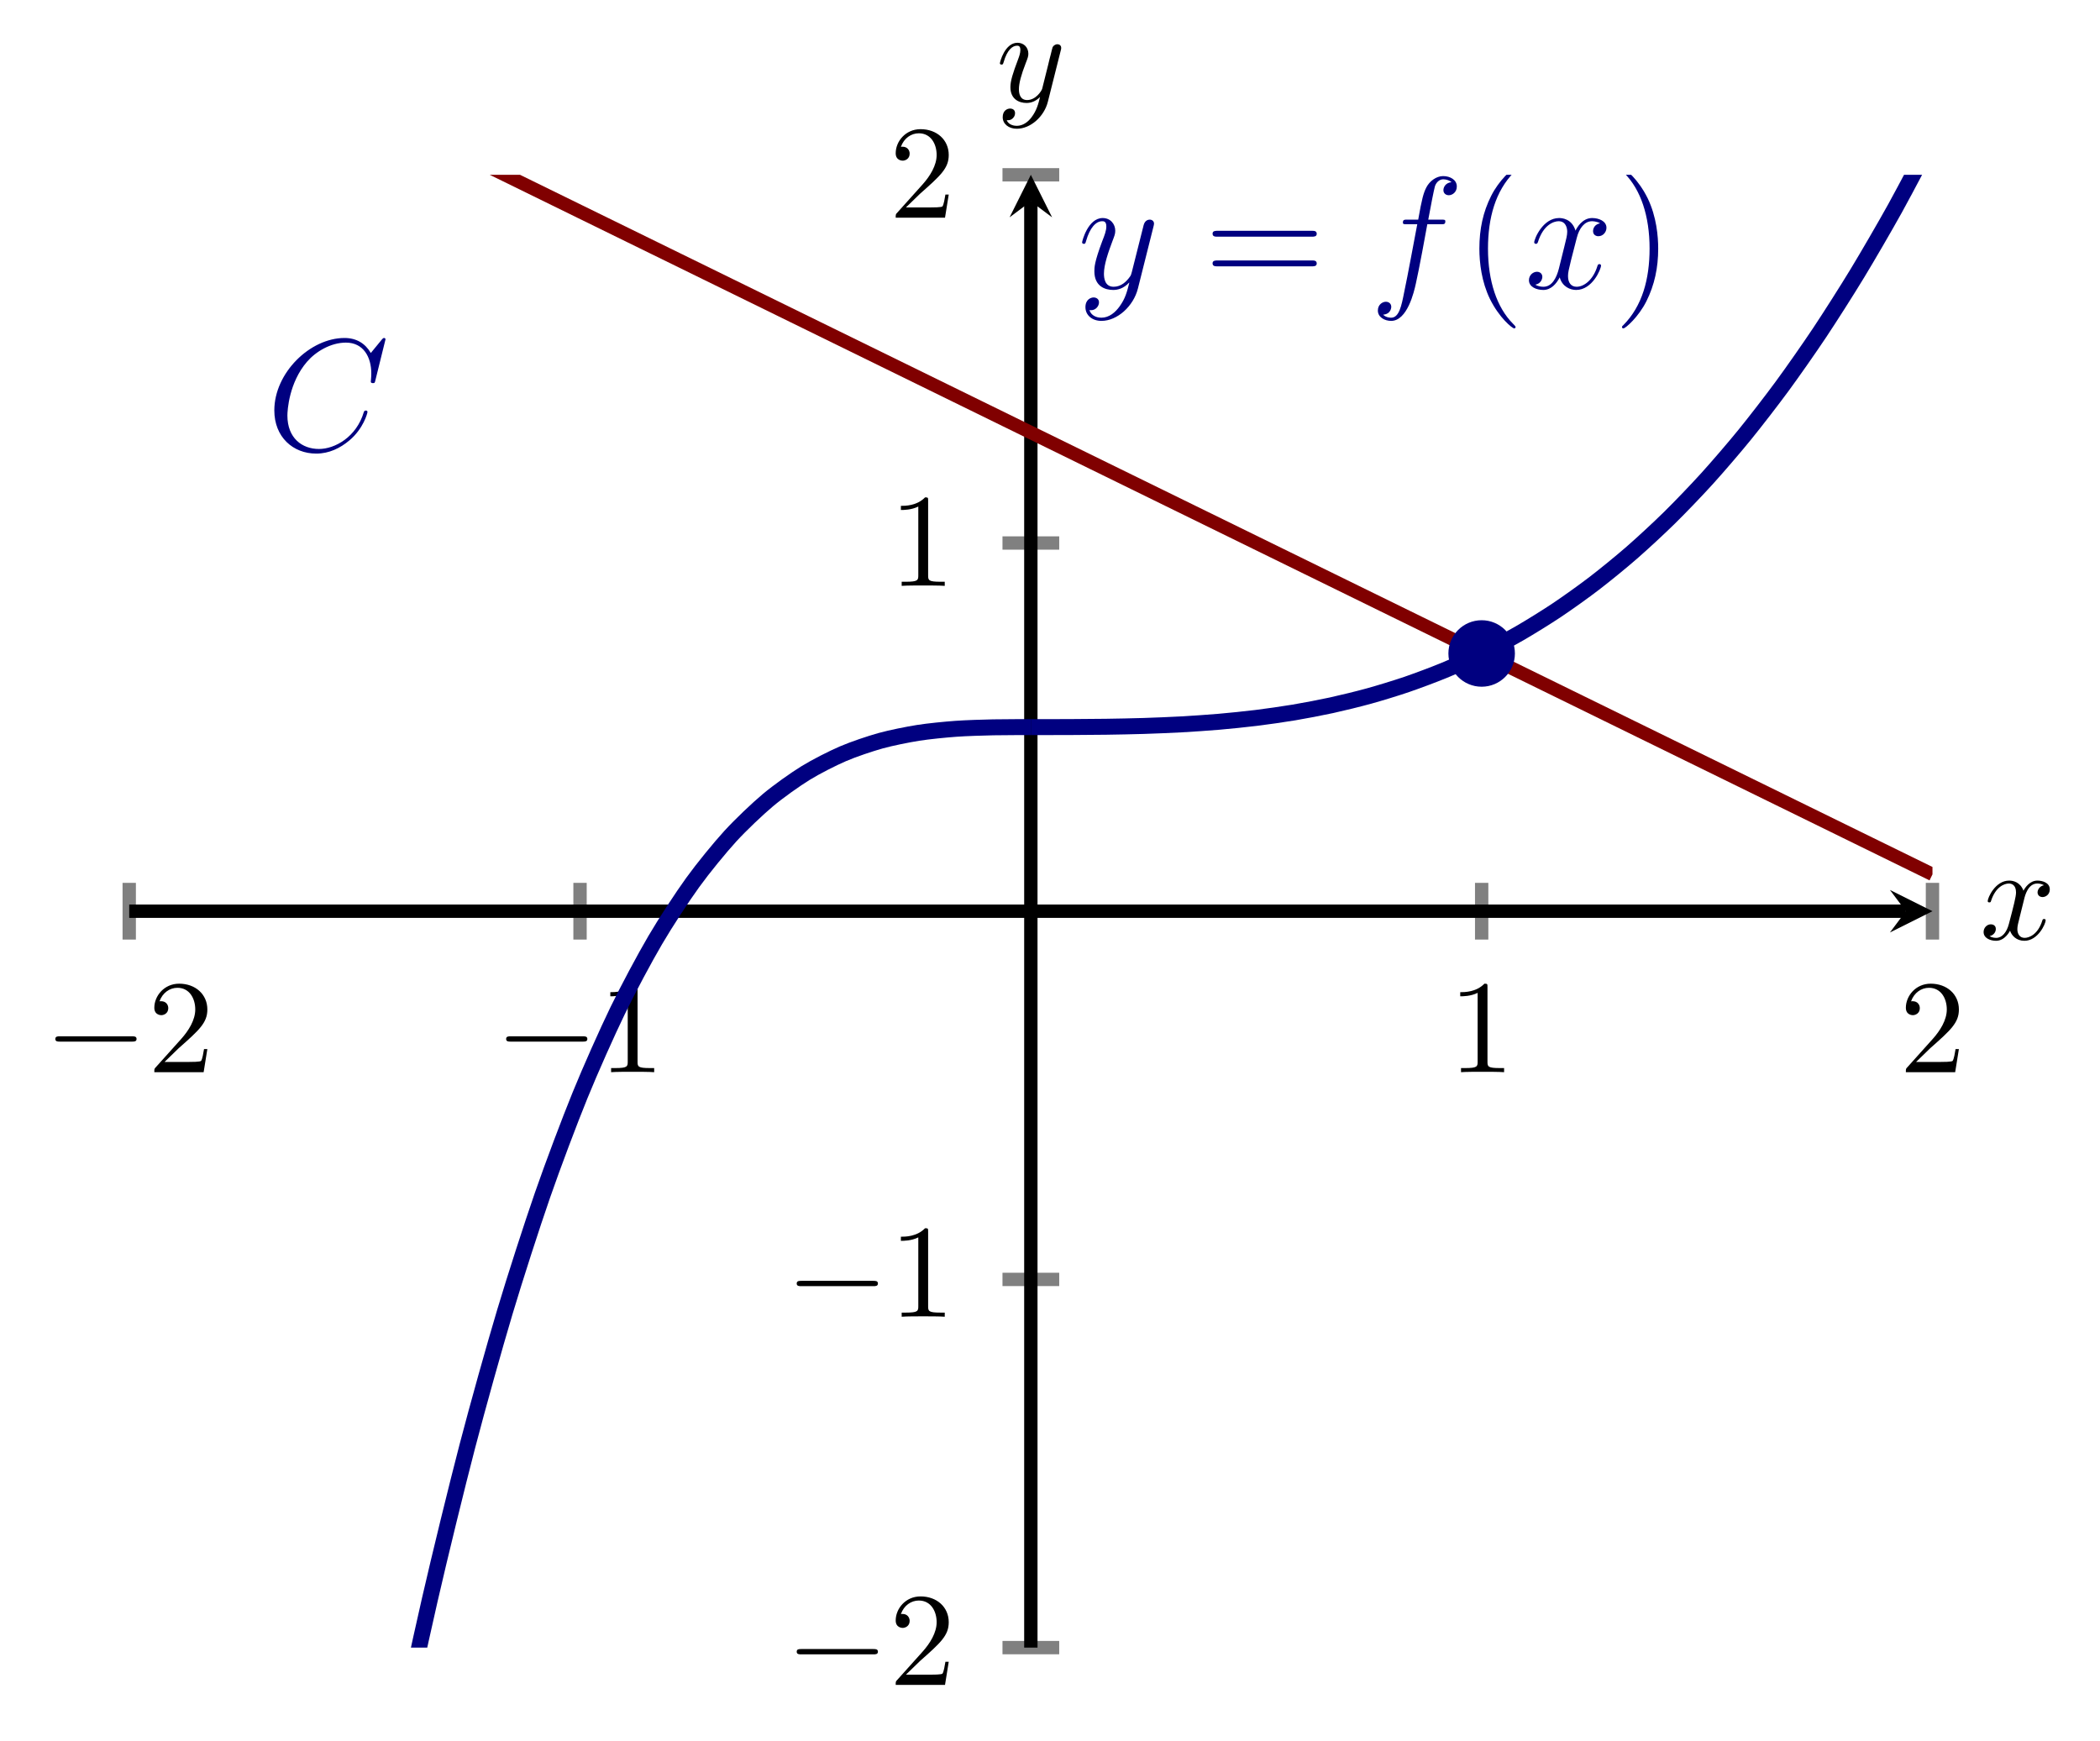
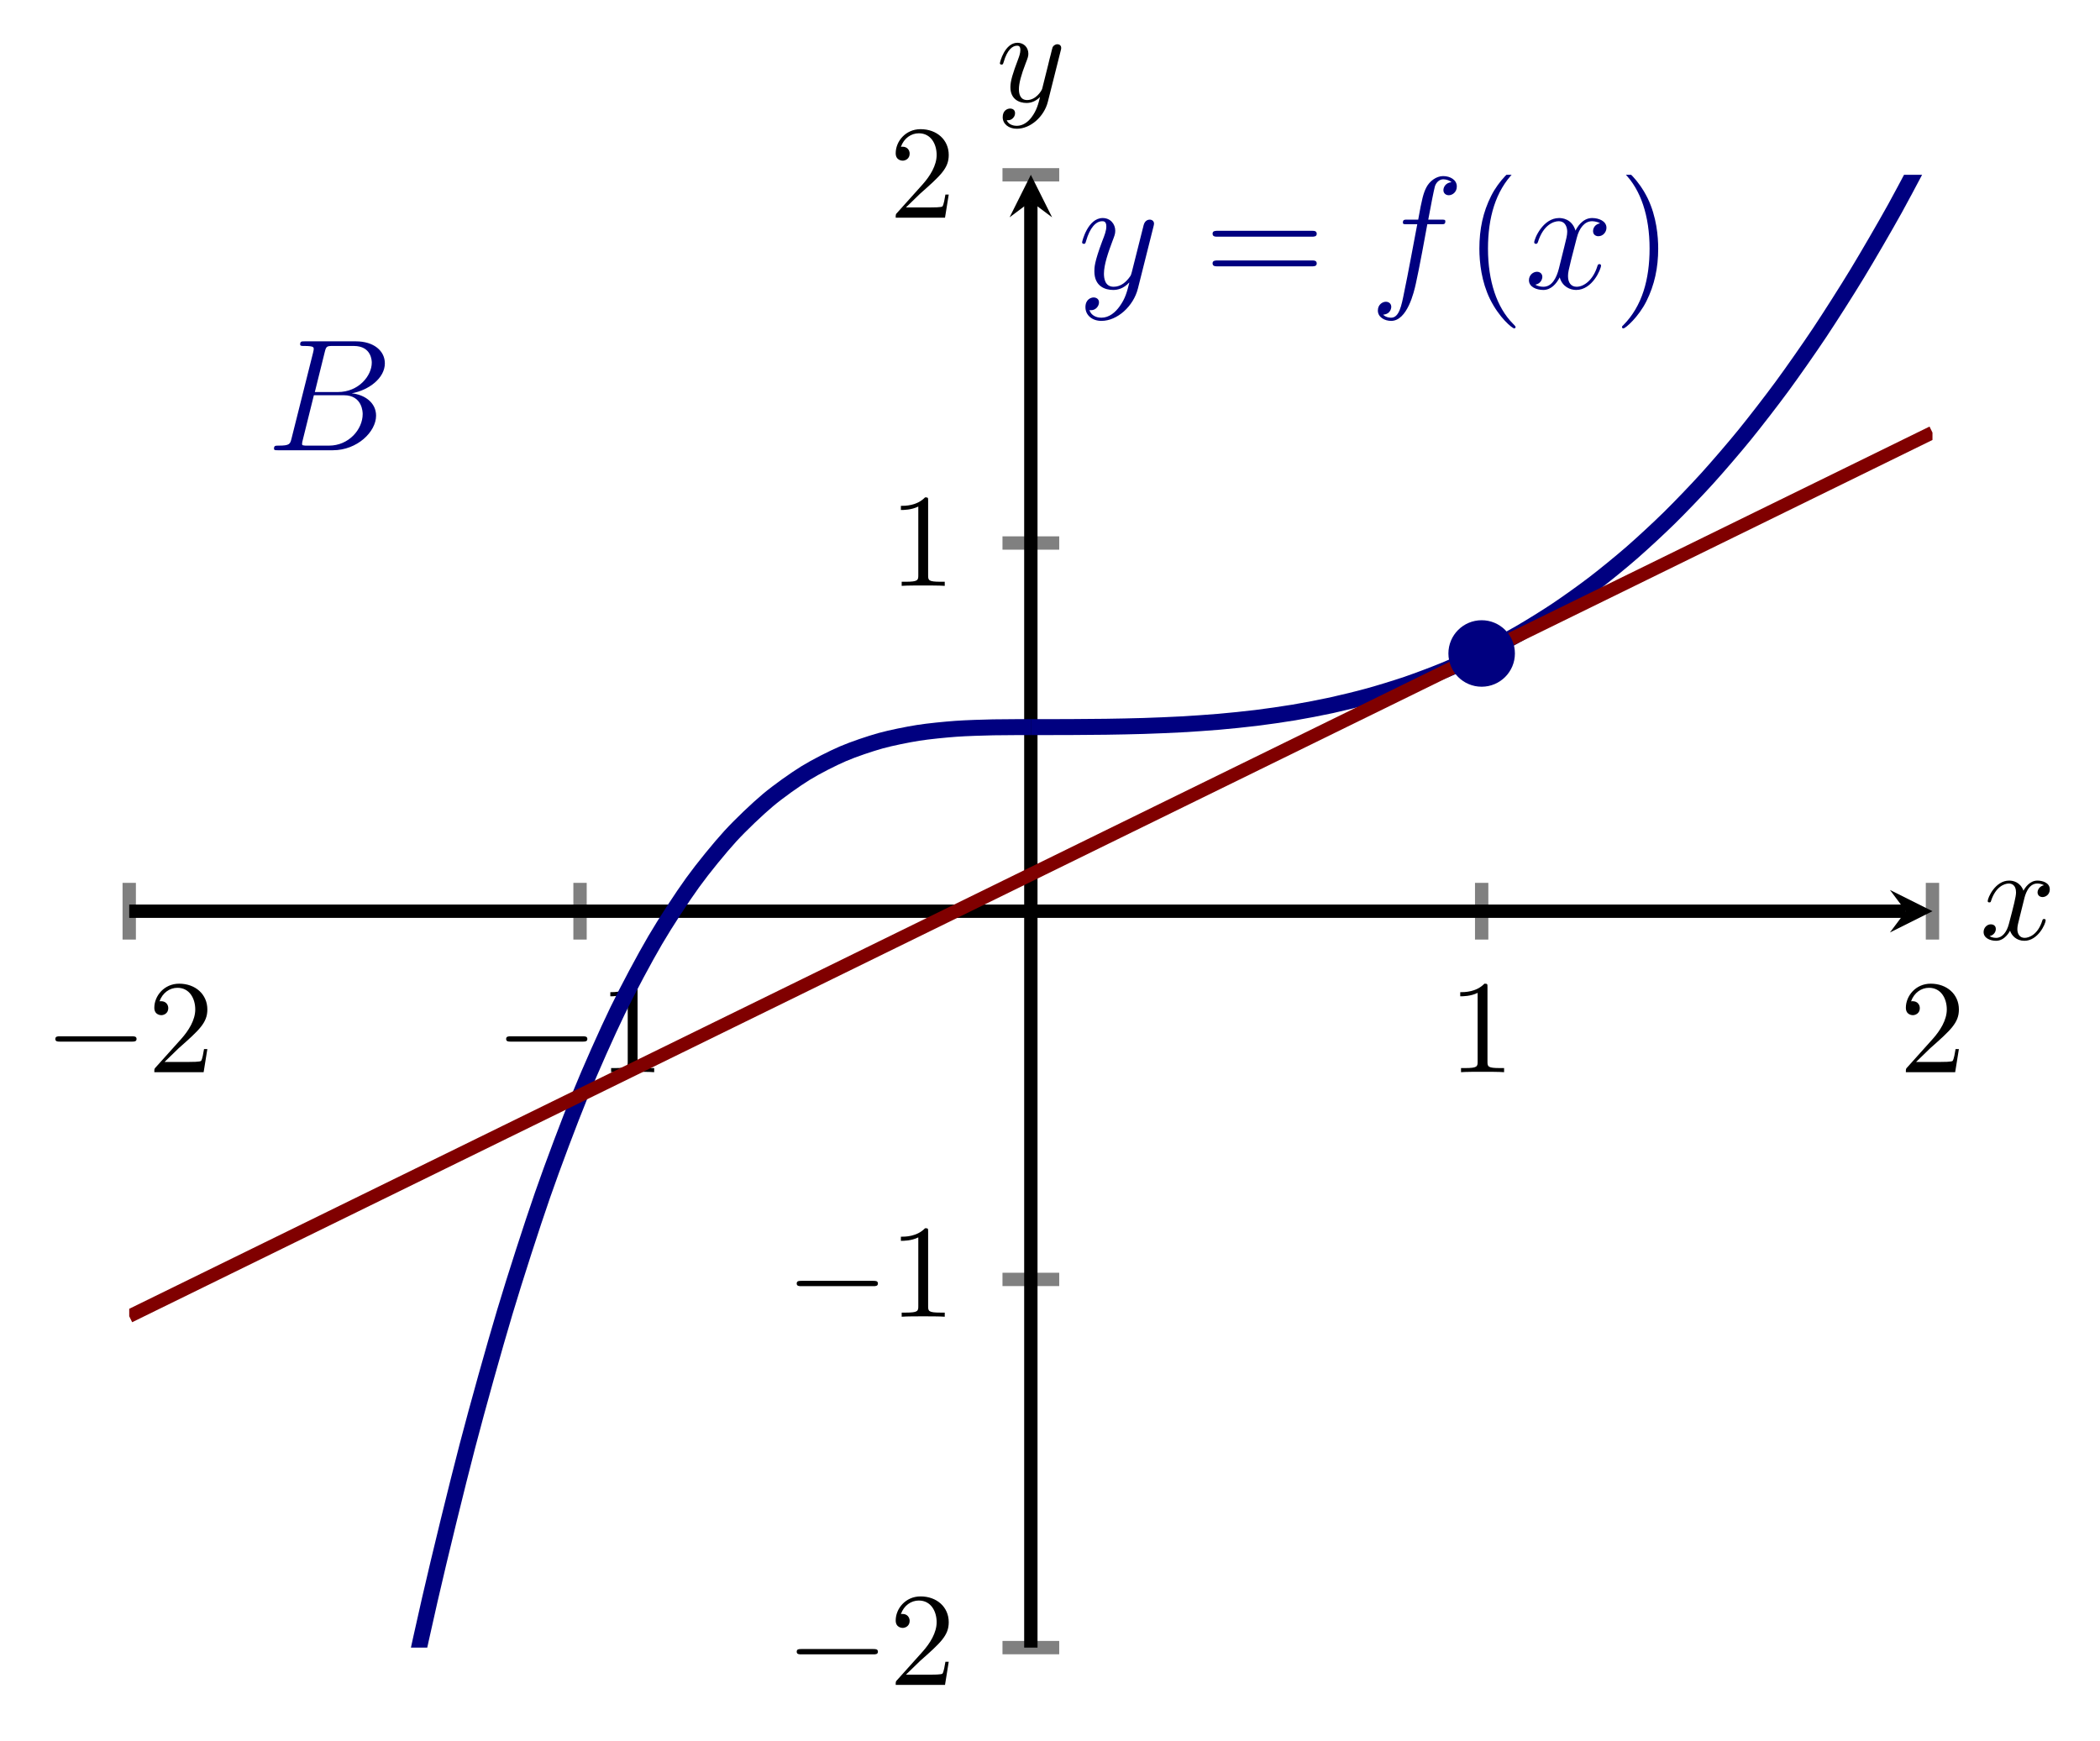
<svg xmlns="http://www.w3.org/2000/svg" xmlns:xlink="http://www.w3.org/1999/xlink" version="1.1" width="157.407pt" height="130.468pt" viewBox="0 0 157.407 130.468">
  <path transform="matrix(1,0,0,-1,9.686,275.341)" stroke-width="1" stroke-linecap="butt" stroke-miterlimit="10" stroke-linejoin="miter" fill="none" stroke="#808080" d="M 0 204.902 L 0 209.154 M 33.791 204.902 L 33.791 209.154 M 101.373 204.902 L 101.373 209.154 M 135.164 204.902 L 135.164 209.154 " />
  <path transform="matrix(1,0,0,-1,9.686,275.341)" stroke-width="1" stroke-linecap="butt" stroke-miterlimit="10" stroke-linejoin="miter" fill="none" stroke="#808080" d="M 65.456 151.821 L 69.708 151.821 M 65.456 179.424 L 69.708 179.424 M 65.456 234.632 L 69.708 234.632 M 65.456 262.236 L 69.708 262.236 " />
  <path transform="matrix(1,0,0,-1,9.686,275.341)" stroke-width="1" stroke-linecap="butt" stroke-miterlimit="10" stroke-linejoin="miter" fill="none" stroke="#000000" d="M 0 207.028 L 133.171 207.028 " />
  <path transform="matrix(1,0,0,-1,142.8573,68.31287)" d="M 1.993 0 L -1.196 1.594 L 0 0 L -1.196 -1.594 " />
  <path transform="matrix(1,0,0,-1,9.686,275.341)" stroke-width="1" stroke-linecap="butt" stroke-miterlimit="10" stroke-linejoin="miter" fill="none" stroke="#000000" d="M 67.582 151.821 L 67.582 260.243 " />
  <path transform="matrix(0,-1,-1,-0,77.26791,15.09787)" d="M 1.993 0 L -1.196 1.594 L 0 0 L -1.196 -1.594 " />
  <symbol id="font_0_1">
    <path d="M .576 0 C .593 0 .611 0 .611 .02 C .611 .04 .593 .04 .576 .04 L .035 .04 C .018 .04 0 .04 0 .02 C 0 0 .018 0 .035 0 L .576 0 Z " />
  </symbol>
  <use xlink:href="#font_0_1" transform="matrix(9.9626,0,0,-9.9626,4.147896,78.0896)" />
  <symbol id="font_1_2">
    <path d="M .077 .077 L .183 .18 C .339 .318 .399 .372 .399 .472 C .399 .586 .309 .666 .187 .666 C .074 .666 0 .574 0 .485 C 0 .429 .05 .429 .053 .429 C .07 .429 .105 .441 .105 .482 C .105 .508 .087 .534 .052 .534 C .044 .534 .042 .534 .039 .533 C .062 .598 .116 .635 .174 .635 C .265 .635 .308 .554 .308 .472 C .308 .392 .258 .313 .203 .251 L .011 .037 C 0 .026 0 .024 0 0 L .371 0 L .399 .174 L .374 .174 C .369 .144 .362 .1 .352 .085 C .345 .077 .279 .077 .257 .077 L .077 .077 Z " />
  </symbol>
  <use xlink:href="#font_1_2" transform="matrix(9.9626,0,0,-9.9626,11.56713,80.381)" />
  <use xlink:href="#font_0_1" transform="matrix(9.9626,0,0,-9.9626,37.9379,78.0896)" />
  <symbol id="font_1_1">
    <path d="M .205 .64 C .205 .664 .205 .666 .182 .666 C .12 .602 .032 .602 0 .602 L 0 .571 C .02 .571 .079 .571 .131 .597 L .131 .079 C .131 .043 .128 .031 .038 .031 L .006 .031 L .006 0 C .041 .003 .128 .003 .168 .003 C .208 .003 .295 .003 .33 0 L .33 .031 L .298 .031 C .208 .031 .205 .042 .205 .079 L .205 .64 Z " />
  </symbol>
  <use xlink:href="#font_1_1" transform="matrix(9.9626,0,0,-9.9626,45.74668,80.381)" />
  <use xlink:href="#font_1_1" transform="matrix(9.9626,0,0,-9.9626,109.4527,80.381)" />
  <use xlink:href="#font_1_2" transform="matrix(9.9626,0,0,-9.9626,142.8551,80.381)" />
  <use xlink:href="#font_0_1" transform="matrix(9.9626,0,0,-9.9626,59.7179,124.0256)" />
  <use xlink:href="#font_1_2" transform="matrix(9.9626,0,0,-9.9626,67.13813,126.317)" />
  <use xlink:href="#font_0_1" transform="matrix(9.9626,0,0,-9.9626,59.7179,96.42261)" />
  <use xlink:href="#font_1_1" transform="matrix(9.9626,0,0,-9.9626,67.52667,98.71401)" />
  <use xlink:href="#font_1_1" transform="matrix(9.9626,0,0,-9.9626,67.52667,43.92199)" />
  <use xlink:href="#font_1_2" transform="matrix(9.9626,0,0,-9.9626,67.13813,16.319)" />
  <clipPath id="cp2">
    <path transform="matrix(1,0,0,-1,9.686,275.341)" d="M 0 151.821 L 135.164 151.821 L 135.164 262.236 L 0 262.236 Z " />
  </clipPath>
  <g clip-path="url(#cp2)">
    <path transform="matrix(1,0,0,-1,9.686,275.341)" stroke-width="1.196" stroke-linecap="butt" stroke-miterlimit="10" stroke-linejoin="miter" fill="none" stroke="#000080" d="M 0 0 C 0 0 2.034 19.43 2.816 26.469 C 3.597 33.509 4.85 44.294 5.632 50.734 C 6.413 57.175 7.666 67.022 8.448 72.891 C 9.229 78.76 10.482 87.711 11.264 93.034 C 12.045 98.358 13.298 106.456 14.079 111.261 C 14.861 116.067 16.114 123.354 16.895 127.667 C 17.677 131.98 18.93 138.5 19.711 142.347 C 20.493 146.195 21.746 151.99 22.527 155.399 C 23.309 158.807 24.562 163.919 25.343 166.916 C 26.124 169.913 27.378 174.385 28.159 176.996 C 28.94 179.607 30.194 183.482 30.975 185.734 C 31.756 187.986 33.009 191.306 33.791 193.226 C 34.572 195.145 35.825 197.954 36.607 199.568 C 37.388 201.181 38.641 203.521 39.423 204.855 C 40.204 206.19 41.457 208.103 42.239 209.184 C 43.02 210.266 44.273 211.795 45.054 212.651 C 45.836 213.506 47.089 214.695 47.87 215.351 C 48.652 216.007 49.905 216.896 50.686 217.379 C 51.468 217.863 52.721 218.496 53.502 218.833 C 54.284 219.17 55.537 219.59 56.318 219.808 C 57.099 220.025 58.353 220.275 59.134 220.399 C 59.915 220.523 61.168 220.645 61.95 220.702 C 62.731 220.76 63.984 220.796 64.766 220.814 C 65.547 220.832 67.582 220.83 67.582 220.83 " />
    <path transform="matrix(1,0,0,-1,9.686,275.341)" stroke-width="1.196" stroke-linecap="butt" stroke-miterlimit="10" stroke-linejoin="miter" fill="none" stroke="#000080" d="M 67.582 220.83 C 67.582 220.83 69.616 220.83 70.398 220.833 C 71.179 220.837 72.432 220.844 73.214 220.856 C 73.995 220.867 75.248 220.891 76.03 220.916 C 76.811 220.941 78.064 220.991 78.846 221.034 C 79.627 221.078 80.88 221.162 81.661 221.229 C 82.443 221.297 83.696 221.423 84.477 221.52 C 85.259 221.617 86.512 221.795 87.293 221.926 C 88.075 222.057 89.328 222.295 90.109 222.466 C 90.891 222.637 92.144 222.943 92.925 223.159 C 93.706 223.375 94.96 223.758 95.741 224.025 C 96.522 224.292 97.775 224.76 98.557 225.082 C 99.338 225.405 100.591 225.967 101.373 226.351 C 102.154 226.735 103.407 227.399 104.189 227.849 C 104.97 228.299 106.223 229.074 107.005 229.597 C 107.786 230.119 109.039 231.013 109.82 231.613 C 110.602 232.212 111.855 233.234 112.636 233.916 C 113.418 234.598 114.671 235.757 115.452 236.526 C 116.234 237.296 117.487 238.6 118.268 239.462 C 119.05 240.325 120.303 241.782 121.084 242.743 C 121.865 243.704 123.119 245.324 123.9 246.389 C 124.681 247.453 125.934 249.244 126.716 250.417 C 127.497 251.591 128.75 253.56 129.532 254.849 C 130.313 256.137 131.566 258.294 132.348 259.702 C 133.129 261.109 135.164 264.995 135.164 264.995 " />
-     <path transform="matrix(1,0,0,-1,9.686,275.341)" stroke-width="1" stroke-linecap="butt" stroke-miterlimit="10" stroke-linejoin="miter" fill="none" stroke="#800000" d="M 0 276.038 L 5.632 273.277 L 11.264 270.517 L 16.895 267.756 L 22.527 264.996 L 28.159 262.236 L 33.791 259.475 L 39.423 256.715 L 45.054 253.955 L 50.686 251.194 L 56.318 248.434 L 61.95 245.674 L 67.582 242.913 L 73.213 240.153 L 78.845 237.392 L 84.477 234.632 L 90.109 231.872 L 95.741 229.111 L 101.372 226.351 L 107.004 223.591 L 112.636 220.83 L 118.268 218.07 L 123.9 215.31 L 129.531 212.549 L 135.163 209.789 " />
+     <path transform="matrix(1,0,0,-1,9.686,275.341)" stroke-width="1" stroke-linecap="butt" stroke-miterlimit="10" stroke-linejoin="miter" fill="none" stroke="#800000" d="M 0 176.664 L 5.632 179.424 L 11.264 182.185 L 16.895 184.945 L 22.527 187.705 L 28.159 190.466 L 33.791 193.226 L 39.423 195.987 L 45.054 198.747 L 50.686 201.507 L 56.318 204.268 L 61.95 207.028 L 67.582 209.788 L 73.213 212.549 L 78.845 215.309 L 84.477 218.069 L 90.109 220.83 L 95.741 223.59 L 101.372 226.351 L 107.004 229.111 L 112.636 231.871 L 118.268 234.632 L 123.9 237.392 L 129.531 240.152 L 135.163 242.913 " />
    <symbol id="font_3_1">
-       <path d="M .697 .716 C .697 .725 .69 .725 .688 .725 C .686 .725 .682 .725 .674 .715 L .605 .631 C .57 .691 .515 .725 .44 .725 C .224 .725 0 .506 0 .271 C 0 .104 .117 0 .263 0 C .343 0 .413 .034 .471 .083 C .558 .156 .584 .253 .584 .261 C .584 .27 .576 .27 .573 .27 C .564 .27 .563 .264 .561 .26 C .515 .104 .38 .029 .28 .029 C .174 .029 .082 .097 .082 .239 C .082 .271 .092 .445 .205 .576 C .26 .64 .354 .696 .449 .696 C .559 .696 .608 .605 .608 .503 C .608 .477 .605 .455 .605 .451 C .605 .442 .615 .442 .618 .442 C .629 .442 .63 .443 .634 .461 L .697 .716 Z " />
+       <path d="M .318 .615 C .327 .652 .331 .654 .37 .654 L .5 .654 C .613 .654 .613 .558 .613 .549 C .613 .468 .532 .365 .4 .365 L .256 .365 L .318 .615 M .487 .357 C .596 .377 .695 .453 .695 .545 C .695 .623 .626 .683 .513 .683 L .192 .683 C .173 .683 .164 .683 .164 .664 C .164 .654 .173 .654 .188 .654 C .249 .654 .249 .646 .249 .635 C .249 .633 .249 .627 .245 .612 L .11 .074 C .101 .039 .099 .029 .029 .029 C .01 .029 0 .029 0 .011 C 0 0 .006 0 .026 0 L .369 0 C .522 0 .64 .116 .64 .217 C .64 .299 .568 .349 .487 .357 M .345 .029 L .21 .029 C .196 .029 .194 .029 .188 .03 C .177 .031 .176 .033 .176 .041 C .176 .048 .178 .054 .18 .063 L .25 .345 L .438 .345 C .556 .345 .556 .235 .556 .227 C .556 .131 .469 .029 .345 .029 Z " />
    </symbol>
-     <use xlink:href="#font_3_1" transform="matrix(11.9552,0,0,-11.9552,20.56176,34.00607)" fill="#000080" />
+     <use xlink:href="#font_3_1" transform="matrix(11.9552,0,0,-11.9552,20.53785,33.75501)" fill="#000080" />
    <symbol id="font_3_4">
      <path d="M .236 .092 C .209 .054 .17 .02 .121 .02 C .109 .02 .061 .022 .046 .068 C .049 .067 .054 .067 .056 .067 C .086 .067 .106 .093 .106 .116 C .106 .139 .087 .147 .072 .147 C .056 .147 .021 .135 .021 .086 C .021 .035 .064 0 .121 0 C .221 0 .322 .092 .35 .203 L .448 .593 C .449 .598 .451 .604 .451 .61 C .451 .625 .439 .635 .424 .635 C .415 .635 .394 .631 .386 .601 L .312 .307 C .307 .289 .307 .287 .299 .276 C .279 .248 .246 .214 .198 .214 C .142 .214 .137 .269 .137 .296 C .137 .353 .164 .43 .191 .502 C .202 .531 .208 .545 .208 .565 C .208 .607 .178 .645 .129 .645 C .037 .645 0 .5 0 .492 C 0 .488 .004 .483 .011 .483 C .02 .483 .021 .487 .025 .501 C .049 .585 .087 .625 .126 .625 C .135 .625 .152 .625 .152 .592 C .152 .566 .141 .537 .126 .499 C .077 .368 .077 .335 .077 .311 C .077 .216 .145 .194 .195 .194 C .224 .194 .26 .203 .295 .24 L .296 .239 C .281 .18 .271 .141 .236 .092 Z " />
    </symbol>
    <use xlink:href="#font_3_4" transform="matrix(11.9552,0,0,-11.9552,81.10879,24.05685)" fill="#000080" />
    <symbol id="font_4_3">
      <path d="M .621 .186 C .635 .186 .653 .186 .653 .204 C .653 .223 .636 .223 .621 .223 L .032 .223 C .018 .223 0 .223 0 .205 C 0 .186 .017 .186 .032 .186 L .621 .186 M .621 0 C .635 0 .653 0 .653 .018 C .653 .037 .636 .037 .621 .037 L .032 .037 C .018 .037 0 .037 0 .019 C 0 0 .017 0 .032 0 L .621 0 Z " />
    </symbol>
    <use xlink:href="#font_4_3" transform="matrix(11.9552,0,0,-11.9552,90.88958,19.96817)" fill="#000080" />
    <symbol id="font_3_2">
      <path d="M .395 .606 C .415 .606 .423 .606 .423 .625 C .423 .635 .415 .635 .397 .635 L .316 .635 C .335 .738 .349 .809 .357 .841 C .363 .865 .384 .888 .41 .888 C .431 .888 .452 .879 .462 .87 C .423 .866 .411 .837 .411 .82 C .411 .8 .426 .788 .445 .788 C .465 .788 .495 .805 .495 .843 C .495 .885 .453 .908 .409 .908 C .366 .908 .324 .876 .304 .837 C .286 .802 .276 .766 .253 .635 L .186 .635 C .167 .635 .157 .635 .157 .617 C .157 .606 .163 .606 .183 .606 L .247 .606 C .229 .513 .188 .287 .165 .18 C .148 .093 .133 .02 .083 .02 C .08 .02 .051 .02 .033 .039 C .084 .043 .084 .087 .084 .088 C .084 .108 .069 .12 .05 .12 C .03 .12 0 .103 0 .065 C 0 .022 .044 0 .083 0 C .185 0 .227 .183 .238 .233 C .256 .31 .305 .576 .31 .606 L .395 .606 Z " />
    </symbol>
    <use xlink:href="#font_3_2" transform="matrix(11.9552,0,0,-11.9552,103.2787,24.05685)" fill="#000080" />
    <symbol id="font_4_1">
      <path d="M .227 .008 C .227 .011 .227 .013 .21 .03 C .11 .131 .054 .296 .054 .5 C .054 .694 .101 .861 .217 .979 C .227 .988 .227 .99 .227 .993 C .227 .999 .222 1.001 .218 1.001 C .205 1.001 .123 .929 .074 .831 C .023 .73 0 .623 0 .5 C 0 .411 .014 .292 .066 .185 C .125 .065 .207 0 .218 0 C .222 0 .227 .002 .227 .008 Z " />
    </symbol>
    <use xlink:href="#font_4_1" transform="matrix(11.9552,0,0,-11.9552,110.8876,24.61874)" fill="#000080" />
    <symbol id="font_3_3">
      <path d="M .446 .418 C .414 .412 .402 .388 .402 .369 C .402 .345 .421 .337 .435 .337 C .465 .337 .486 .363 .486 .39 C .486 .432 .438 .451 .396 .451 C .335 .451 .301 .391 .292 .372 C .269 .447 .207 .451 .189 .451 C .087 .451 .033 .32 .033 .298 C .033 .294 .037 .289 .044 .289 C .052 .289 .054 .295 .056 .299 C .09 .41 .157 .431 .186 .431 C .231 .431 .24 .389 .24 .365 C .24 .343 .234 .32 .222 .272 L .188 .135 C .173 .075 .144 .02 .091 .02 C .086 .02 .061 .02 .04 .033 C .076 .04 .084 .07 .084 .082 C .084 .102 .069 .114 .05 .114 C .026 .114 0 .093 0 .061 C 0 .019 .047 0 .09 0 C .138 0 .172 .038 .193 .079 C .209 .02 .259 0 .296 0 C .398 0 .452 .131 .452 .153 C .452 .158 .448 .162 .442 .162 C .433 .162 .432 .157 .429 .149 C .402 .061 .344 .02 .299 .02 C .264 .02 .245 .046 .245 .087 C .245 .109 .249 .125 .265 .191 L .3 .327 C .315 .387 .349 .431 .395 .431 C .397 .431 .425 .431 .446 .418 Z " />
    </symbol>
    <use xlink:href="#font_3_3" transform="matrix(11.9552,0,0,-11.9552,114.6027,21.73754)" fill="#000080" />
    <symbol id="font_4_2">
      <path d="M .227 .5 C .227 .576 .217 .7 .161 .816 C .102 .936 .02 1.001 .009 1.001 C .005 1.001 0 .999 0 .993 C 0 .99 0 .988 .017 .971 C .117 .87 .173 .705 .173 .501 C .173 .307 .126 .14 .01 .022 C 0 .013 0 .011 0 .008 C 0 .002 .005 0 .009 0 C .022 0 .104 .072 .153 .17 C .204 .272 .227 .38 .227 .5 Z " />
    </symbol>
    <use xlink:href="#font_4_2" transform="matrix(11.9552,0,0,-11.9552,121.5775,24.61874)" fill="#000080" />
  </g>
  <path transform="matrix(1,0,0,-1,9.686,275.341)" d="M 103.365 226.351 C 103.365 227.451 102.473 228.343 101.373 228.343 C 100.272 228.343 99.38 227.451 99.38 226.351 C 99.38 225.25 100.272 224.358 101.373 224.358 C 102.473 224.358 103.365 225.25 103.365 226.351 Z M 101.373 226.351 " fill="#000080" />
  <path transform="matrix(1,0,0,-1,9.686,275.341)" stroke-width="1" stroke-linecap="butt" stroke-miterlimit="10" stroke-linejoin="miter" fill="none" stroke="#000080" d="M 103.365 226.351 C 103.365 227.451 102.473 228.343 101.373 228.343 C 100.272 228.343 99.38 227.451 99.38 226.351 C 99.38 225.25 100.272 224.358 101.373 224.358 C 102.473 224.358 103.365 225.25 103.365 226.351 Z M 101.373 226.351 " />
  <symbol id="font_5_1">
    <path d="M .305 .313 C .311 .339 .334 .431 .404 .431 C .409 .431 .433 .431 .454 .418 C .426 .413 .406 .388 .406 .364 C .406 .348 .417 .329 .444 .329 C .466 .329 .498 .347 .498 .387 C .498 .439 .439 .453 .405 .453 C .347 .453 .312 .4 .3 .377 C .275 .443 .221 .453 .192 .453 C .088 .453 .031 .324 .031 .299 C .031 .289 .041 .289 .043 .289 C .051 .289 .054 .291 .056 .3 C .09 .406 .156 .431 .19 .431 C .209 .431 .244 .422 .244 .364 C .244 .333 .227 .266 .19 .126 C .174 .064 .139 .022 .095 .022 C .089 .022 .066 .022 .045 .035 C .07 .04 .092 .061 .092 .089 C .092 .116 .07 .124 .055 .124 C .025 .124 0 .098 0 .066 C 0 .02 .05 0 .094 0 C .16 0 .196 .07 .199 .076 C .211 .039 .247 0 .307 0 C .41 0 .467 .129 .467 .154 C .467 .164 .458 .164 .455 .164 C .446 .164 .444 .16 .442 .153 C .409 .046 .341 .022 .309 .022 C .27 .022 .254 .054 .254 .088 C .254 .11 .26 .132 .271 .176 L .305 .313 Z " />
  </symbol>
  <use xlink:href="#font_5_1" transform="matrix(9.9626,0,0,-9.9626,148.6819,70.5306)" />
  <symbol id="font_5_2">
    <path d="M .457 .586 C .461 .6 .461 .602 .461 .609 C .461 .627 .447 .636 .432 .636 C .422 .636 .406 .63 .397 .615 C .395 .61 .387 .579 .383 .561 C .376 .535 .369 .508 .363 .481 L .318 .301 C .314 .286 .271 .216 .205 .216 C .154 .216 .143 .26 .143 .297 C .143 .343 .16 .405 .194 .493 C .21 .534 .214 .545 .214 .565 C .214 .61 .182 .647 .132 .647 C .037 .647 0 .502 0 .493 C 0 .483 .01 .483 .012 .483 C .022 .483 .023 .485 .028 .501 C .055 .595 .095 .625 .129 .625 C .137 .625 .154 .625 .154 .593 C .154 .568 .144 .542 .137 .523 C .097 .417 .079 .36 .079 .313 C .079 .224 .142 .194 .201 .194 C .24 .194 .274 .211 .302 .239 C .289 .187 .277 .138 .237 .085 C .211 .051 .173 .022 .127 .022 C .113 .022 .068 .025 .051 .064 C .067 .064 .08 .064 .094 .076 C .104 .085 .114 .098 .114 .117 C .114 .148 .087 .152 .077 .152 C .054 .152 .021 .136 .021 .087 C .021 .037 .065 0 .127 0 C .23 0 .333 .091 .361 .204 L .457 .586 Z " />
  </symbol>
  <use xlink:href="#font_5_2" transform="matrix(9.9626,0,0,-9.9626,74.94891,9.652349)" />
</svg>
